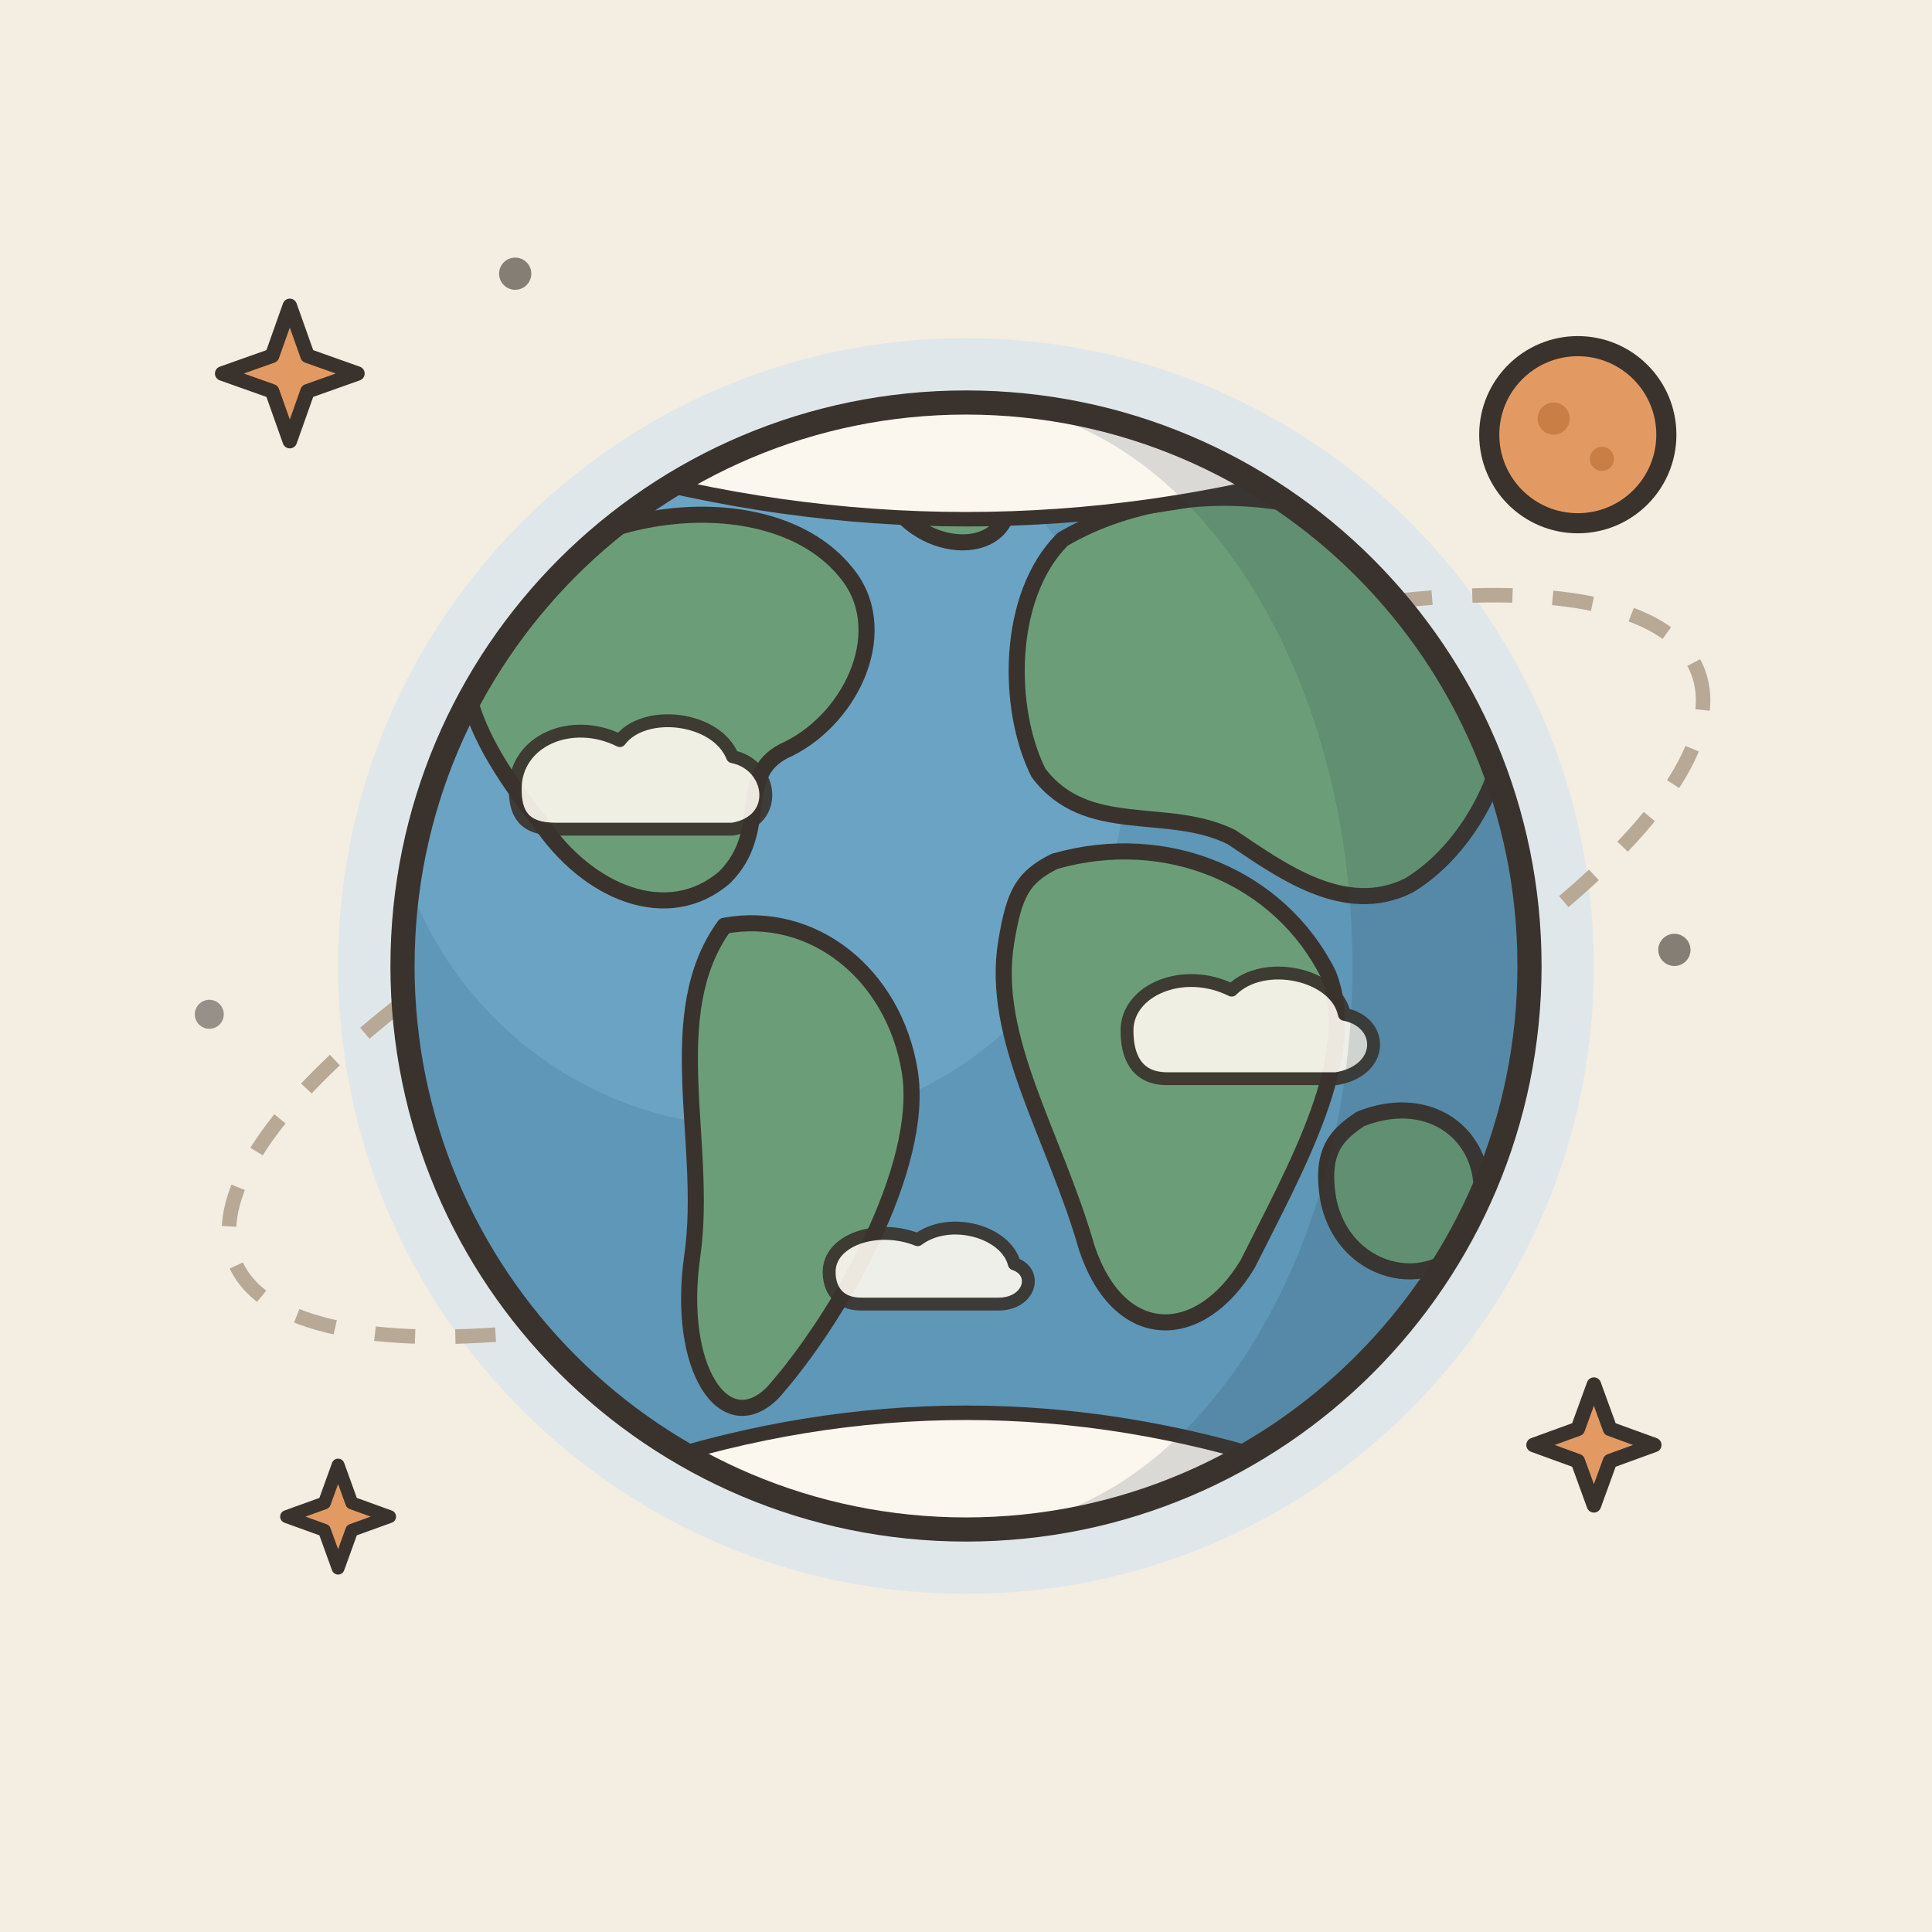
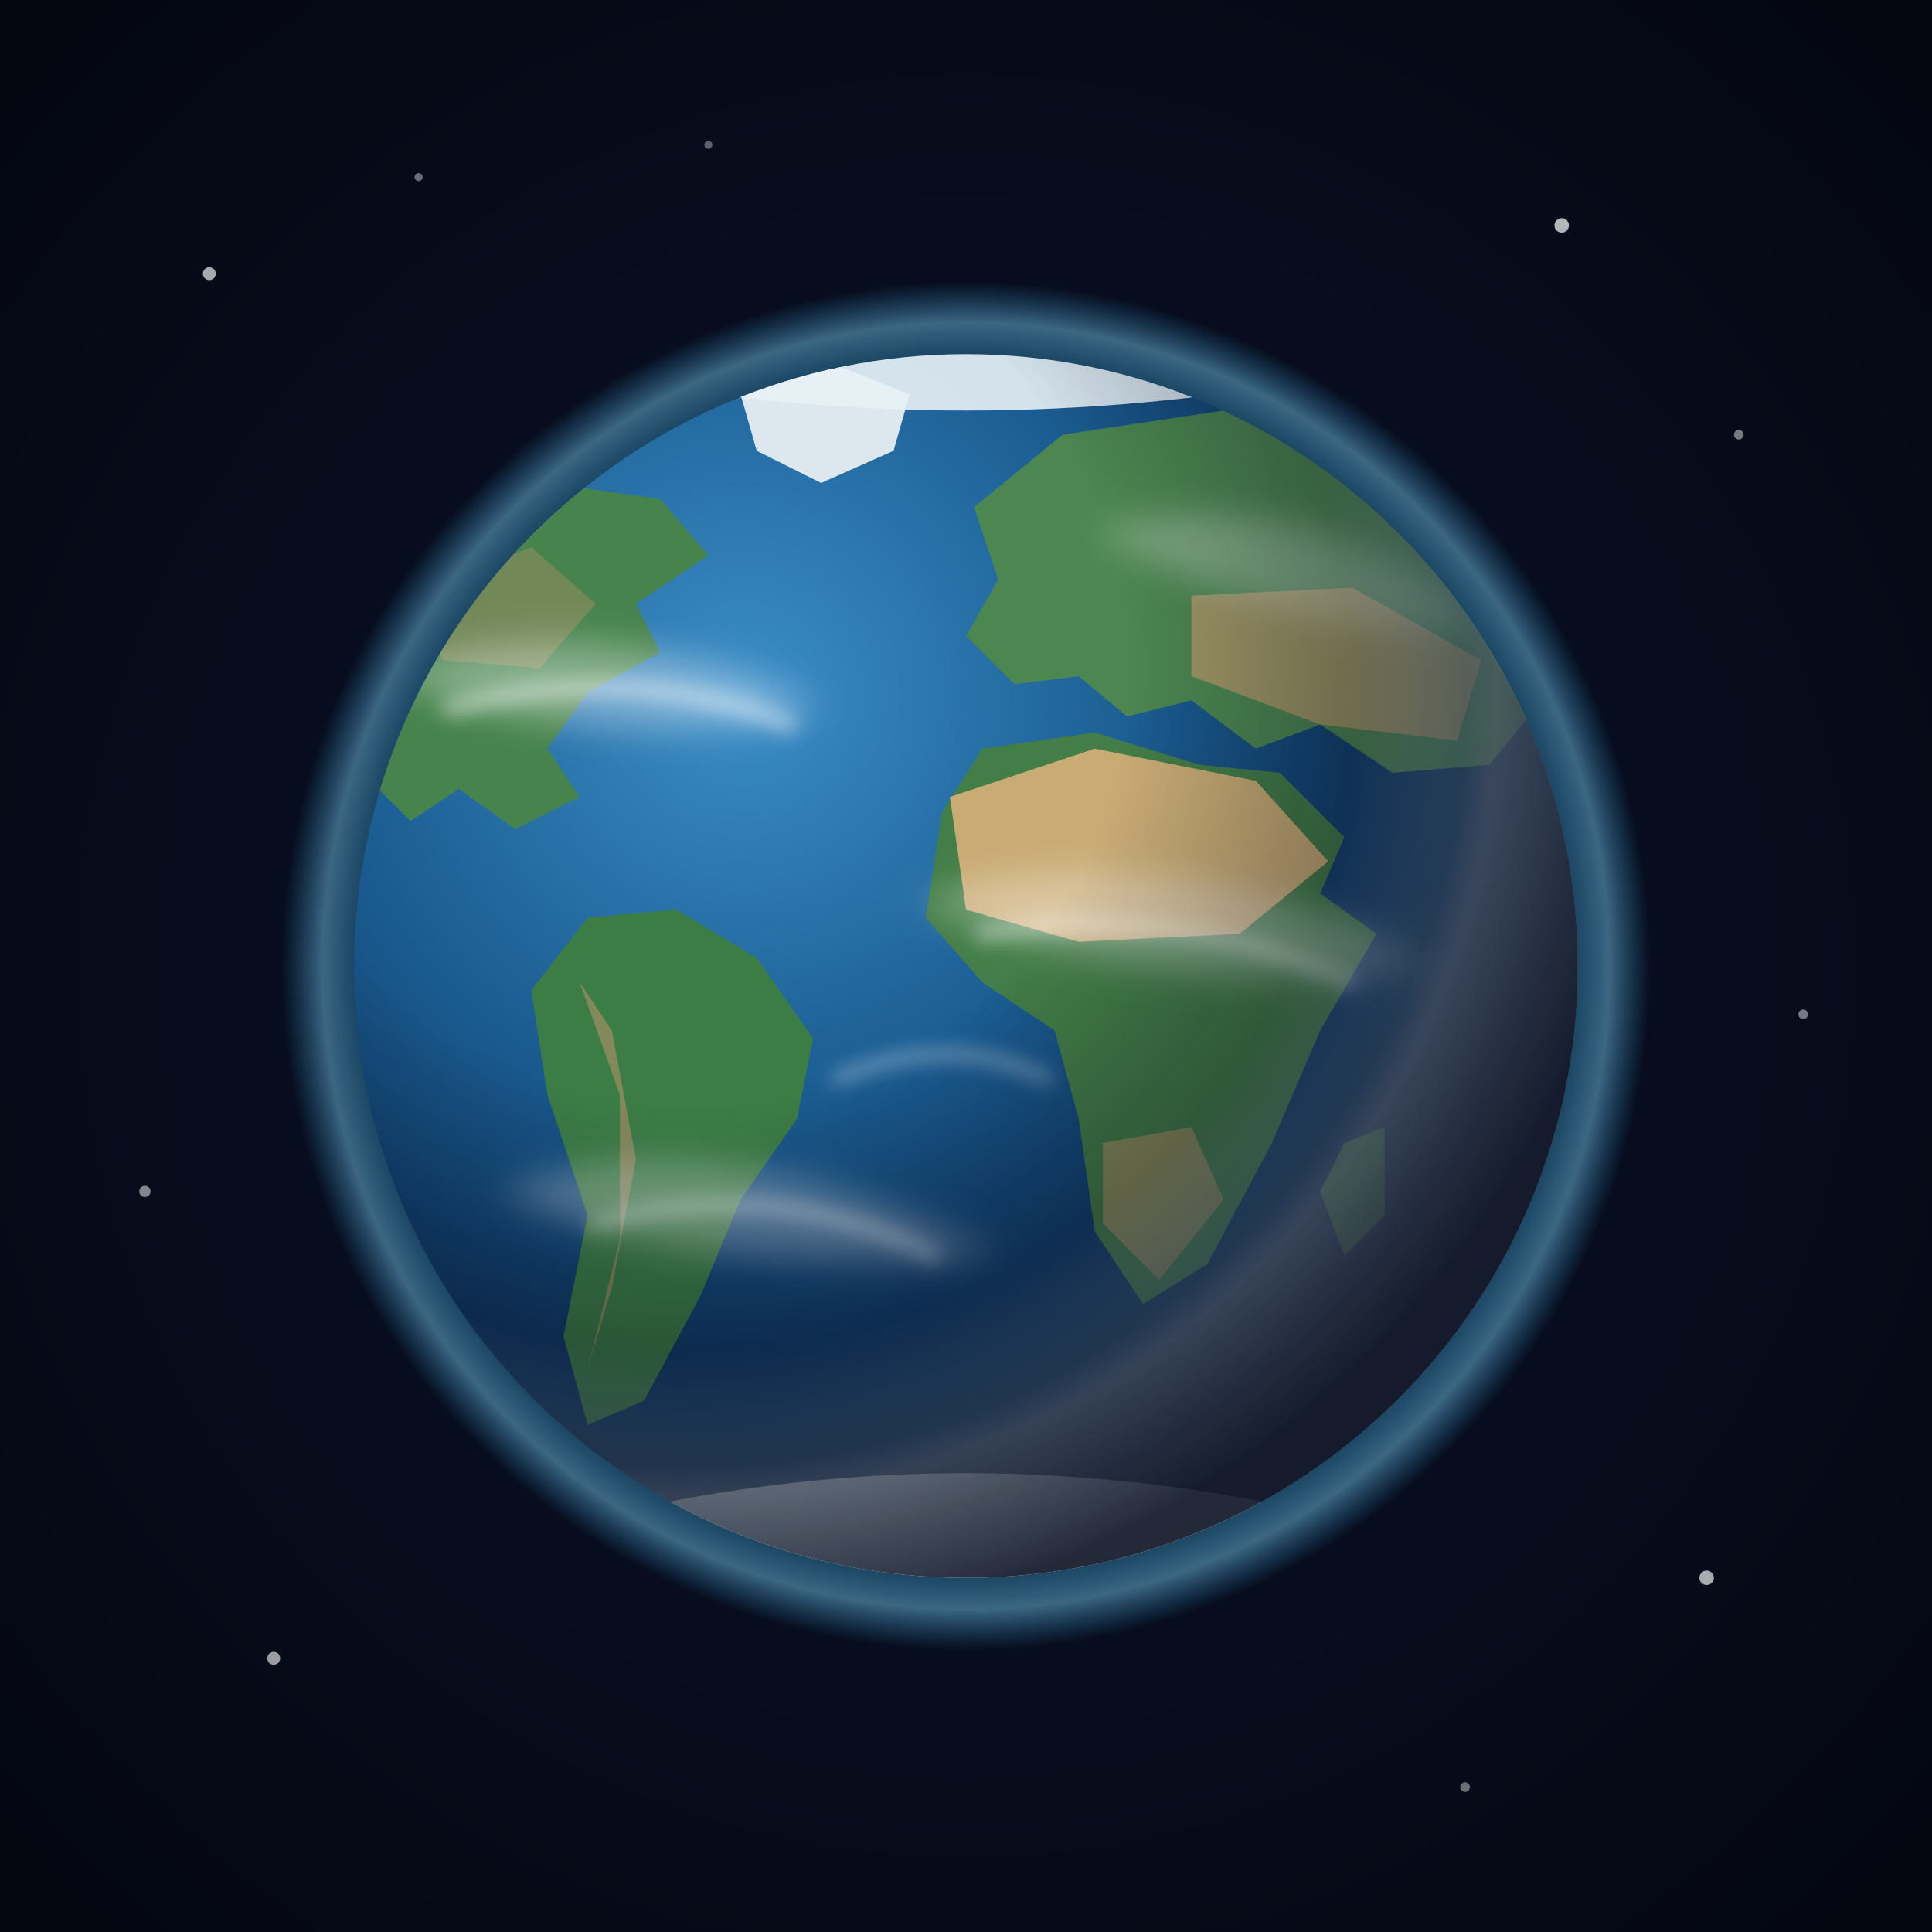
- <svg xmlns="http://www.w3.org/2000/svg" viewBox="0 0 240 240" data-style="editorial">
+ <svg xmlns="http://www.w3.org/2000/svg" viewBox="0 0 240 240" width="100%" height="100%">
  <defs>
+     <radialGradient id="spaceBg" cx="50%" cy="50%" r="75%">
+       <stop offset="0%" stop-color="#0B132B" />
+       <stop offset="65%" stop-color="#060B19" />
+       <stop offset="100%" stop-color="#03050C" />
+     </radialGradient>
+     <radialGradient id="atmGlow" cx="50%" cy="50%" r="50%">
+       <stop offset="76%" stop-color="#38BDF8" stop-opacity="0" />
+       <stop offset="88%" stop-color="#38BDF8" stop-opacity="0.28" />
+       <stop offset="94%" stop-color="#7DD3FC" stop-opacity="0.45" />
+       <stop offset="100%" stop-color="#38BDF8" stop-opacity="0" />
+     </radialGradient>
+     <radialGradient id="oceanGrad" cx="32%" cy="28%" r="72%">
+       <stop offset="0%" stop-color="#3B8EC7" />
+       <stop offset="45%" stop-color="#1B5D92" />
+       <stop offset="82%" stop-color="#0E345E" />
+       <stop offset="100%" stop-color="#071B36" />
+     </radialGradient>
+     <radialGradient id="terminatorShadow" cx="28%" cy="26%" r="78%">
+       <stop offset="45%" stop-color="#020617" stop-opacity="0" />
+       <stop offset="75%" stop-color="#020617" stop-opacity="0.38" />
+       <stop offset="100%" stop-color="#020617" stop-opacity="0.84" />
+     </radialGradient>
+     <radialGradient id="limbHighlight" cx="28%" cy="28%" r="65%">
+       <stop offset="82%" stop-color="#BAE6FD" stop-opacity="0" />
+       <stop offset="96%" stop-color="#BAE6FD" stop-opacity="0.3" />
+       <stop offset="100%" stop-color="#E0F2FE" stop-opacity="0.52" />
+     </radialGradient>
+     <filter id="cloudSoft" x="-20%" y="-20%" width="140%" height="140%">
+       <feGaussianBlur stdDeviation="2.2" />
+     </filter>
+     <filter id="cloudWisp" x="-20%" y="-20%" width="140%" height="140%">
+       <feGaussianBlur stdDeviation="1.1" />
+     </filter>
    <clipPath id="earthClip">
-       <circle cx="120" cy="120" r="70" />
+       <circle cx="120" cy="120" r="76" />
    </clipPath>
  </defs>
-   <rect width="240" height="240" fill="#F4EDE2" />
-   <circle cx="120" cy="120" r="78" fill="#D9E6EC" opacity="0.75" />
-   <ellipse cx="120" cy="120" rx="98" ry="30" fill="none" stroke="#B8A996" stroke-width="1.8" stroke-dasharray="5 5" transform="rotate(-22 120 120)" />
-   <circle cx="120" cy="120" r="70" fill="#5E97B8" />
+   <rect width="240" height="240" fill="url(#spaceBg)" />
+   <g fill="#FFFFFF">
+     <circle cx="26" cy="34" r="0.8" opacity="0.65" />
+     <circle cx="52" cy="22" r="0.5" opacity="0.4" />
+     <circle cx="194" cy="28" r="0.9" opacity="0.7" />
+     <circle cx="216" cy="54" r="0.6" opacity="0.45" />
+     <circle cx="18" cy="148" r="0.7" opacity="0.5" />
+     <circle cx="34" cy="206" r="0.8" opacity="0.6" />
+     <circle cx="212" cy="196" r="0.9" opacity="0.65" />
+     <circle cx="182" cy="222" r="0.6" opacity="0.4" />
+     <circle cx="88" cy="18" r="0.5" opacity="0.35" />
+     <circle cx="224" cy="126" r="0.6" opacity="0.45" />
+   </g>
+   <circle cx="120" cy="120" r="85" fill="url(#atmGlow)" />
+   <circle cx="120" cy="120" r="76" fill="url(#oceanGrad)" />
  <g clip-path="url(#earthClip)">
-     <circle cx="94" cy="94" r="46" fill="#78AFCF" opacity="0.5" />
-     <g fill="#6B9E78" stroke="#3A332D" stroke-width="2" stroke-linejoin="round" stroke-linecap="round">
-       <path d="M 60 76 C 72 62 96 60 105 71 C 111 78 106 89 98 93 C 91 96 96 103 90 109 C 83 115 73 111 67 102 C 59 92 55 83 60 76 Z" />
-       <path d="M 90 115 C 101 113 111 121 113 133 C 115 145 104 164 96 173 C 90 179 84 170 86 156 C 88 142 82 126 90 115 Z" />
-       <path d="M 109 58 C 117 54 127 56 125 64 C 123 70 111 68 109 58 Z" />
-       <path d="M 132 67 C 149 57 175 62 185 78 C 191 88 185 104 175 110 C 167 114 159 108 153 104 C 145 100 135 104 129 96 C 125 88 125 74 132 67 Z" />
-       <path d="M 131 107 C 145 103 159 109 165 121 C 169 131 161 145 155 157 C 149 167 139 167 135 155 C 131 141 123 129 125 117 C 126 111 127 109 131 107 Z" />
-       <path d="M 169 139 C 179 135 187 143 183 153 C 179 161 167 159 165 149 C 164 143 166 141 169 139 Z" />
+     <path d="M 40 72 L 54 63 L 68 60 L 82 62 L 88 69 L 79 75 L 82 81 L 73 86 L 68 93 L 72 99 L 64 103 L 57 98 L 51 102 L 43 94 L 38 82 Z" fill="#46834D" />
+     <path d="M 50 74 L 66 68 L 74 75 L 67 83 L 55 82 Z" fill="#8C8B5C" opacity="0.65" />
+     <path d="M 92 49 L 103 45 L 113 49 L 111 56 L 102 60 L 94 56 Z" fill="#DCE8EE" />
+     <path d="M 73 114 L 84 113 L 94 119 L 101 129 L 99 139 L 92 149 L 87 161 L 80 174 L 73 177 L 70 166 L 73 151 L 68 136 L 66 123 Z" fill="#3C7D46" />
+     <path d="M 72 122 L 77 136 L 77 154 L 73 170 L 76 160 L 79 144 L 76 128 Z" fill="#9E8D62" opacity="0.72" />
+     <path d="M 121 63 L 132 54 L 152 51 L 172 58 L 188 70 L 194 84 L 185 95 L 173 96 L 164 90 L 156 93 L 148 87 L 140 89 L 134 84 L 126 85 L 120 79 L 124 72 Z" fill="#4C8650" />
+     <path d="M 148 74 L 168 73 L 184 82 L 181 92 L 164 90 L 148 84 Z" fill="#B89B6A" opacity="0.75" />
+     <path d="M 122 93 L 136 91 L 149 95 L 159 96 L 167 104 L 164 111 L 171 116 L 164 128 L 158 142 L 150 157 L 142 162 L 136 153 L 134 139 L 131 128 L 122 122 L 115 114 L 117 101 Z" fill="#437D47" />
+     <path d="M 118 99 L 136 93 L 156 97 L 165 107 L 154 116 L 134 117 L 120 113 Z" fill="#C9AB74" />
+     <path d="M 137 142 L 148 140 L 152 149 L 144 159 L 137 152 Z" fill="#9E9260" opacity="0.78" />
+     <path d="M 167 142 L 172 140 L 172 151 L 167 156 L 164 148 Z" fill="#46834D" />
+     <path d="M 76 47 Q 120 55 164 47 L 164 38 L 76 38 Z" fill="#E8F1F5" opacity="0.9" />
+     <path d="M 72 189 Q 120 177 168 189 L 168 200 L 72 200 Z" fill="#E2EDF2" opacity="0.88" />
+     <g fill="#FFFFFF" filter="url(#cloudSoft)">
+       <path d="M 48 84 C 64 76 88 80 102 88 C 90 92 66 92 48 84 Z" opacity="0.34" />
+       <path d="M 114 112 C 134 104 162 110 178 120 C 160 124 132 120 114 112 Z" opacity="0.32" />
+       <path d="M 62 148 C 82 140 106 146 124 156 C 102 158 78 156 62 148 Z" opacity="0.3" />
+       <path d="M 136 66 C 154 60 176 68 186 78 C 170 80 150 74 136 66 Z" opacity="0.28" />
    </g>
-     <g fill="#FBF6EE" stroke="#3A332D" stroke-width="1.8" stroke-linejoin="round">
-       <path d="M 74 58 Q 120 71 166 58 L 166 44 L 74 44 Z" />
-       <path d="M 80 182 Q 120 169 160 182 L 160 196 L 80 196 Z" />
+     <g fill="none" stroke="#FFFFFF" stroke-linecap="round" filter="url(#cloudWisp)">
+       <path d="M 56 88 Q 78 82 98 90" stroke-width="2.2" opacity="0.42" />
+       <path d="M 122 116 Q 146 112 168 122" stroke-width="2" opacity="0.38" />
+       <path d="M 74 152 Q 96 146 116 156" stroke-width="2" opacity="0.36" />
+       <path d="M 104 134 Q 118 128 130 134" stroke-width="1.6" opacity="0.34" />
    </g>
-     <g fill="#FBF6EE" stroke="#3A332D" stroke-width="1.6" stroke-linejoin="round" opacity="0.92">
-       <path d="M 64 98 C 64 92 71 89 77 92 C 80 88 89 89 91 94 C 96 95 97 102 91 103 L 69 103 C 65 103 64 101 64 98 Z" />
-       <path d="M 140 128 C 140 123 147 120 153 123 C 157 119 166 121 167 126 C 172 127 172 133 166 134 L 145 134 C 141 134 140 131 140 128 Z" />
-       <path d="M 103 158 C 103 154 109 152 114 154 C 118 151 125 153 126 157 C 129 158 128 162 124 162 L 107 162 C 104 162 103 160 103 158 Z" />
-     </g>
-     <path d="M 120 50 A 70 70 0 0 1 120 190 A 48 70 0 0 0 120 50 Z" fill="#2A3E4C" opacity="0.16" />
+     <circle cx="120" cy="120" r="76" fill="url(#limbHighlight)" />
+     <circle cx="120" cy="120" r="76" fill="url(#terminatorShadow)" />
  </g>
-   <circle cx="120" cy="120" r="70" fill="none" stroke="#3A332D" stroke-width="3" />
-   <g transform="translate(196, 54)">
-     <circle cx="0" cy="0" r="11" fill="#E39A62" stroke="#3A332D" stroke-width="2.5" />
-     <circle cx="-3" cy="-2" r="2" fill="#C97E46" />
-     <circle cx="3" cy="3" r="1.5" fill="#C97E46" />
-   </g>
-   <path d="M 36 38 L 38.2 44.2 L 44.4 46.4 L 38.2 48.6 L 36 54.8 L 33.8 48.6 L 27.6 46.4 L 33.8 44.2 Z" fill="#E39A62" stroke="#3A332D" stroke-width="1.8" stroke-linejoin="round" />
-   <path d="M 42 182 L 43.7 186.7 L 48.4 188.4 L 43.7 190.1 L 42 194.8 L 40.3 190.1 L 35.6 188.4 L 40.3 186.7 Z" fill="#E39A62" stroke="#3A332D" stroke-width="1.6" stroke-linejoin="round" />
-   <path d="M 198 172 L 200 177.5 L 205.5 179.5 L 200 181.5 L 198 187 L 196 181.5 L 190.5 179.5 L 196 177.5 Z" fill="#E39A62" stroke="#3A332D" stroke-width="1.8" stroke-linejoin="round" />
-   <circle cx="64" cy="34" r="2" fill="#3A332D" opacity="0.6" />
-   <circle cx="208" cy="118" r="2" fill="#3A332D" opacity="0.6" />
-   <circle cx="26" cy="126" r="1.8" fill="#3A332D" opacity="0.5" />
</svg>
